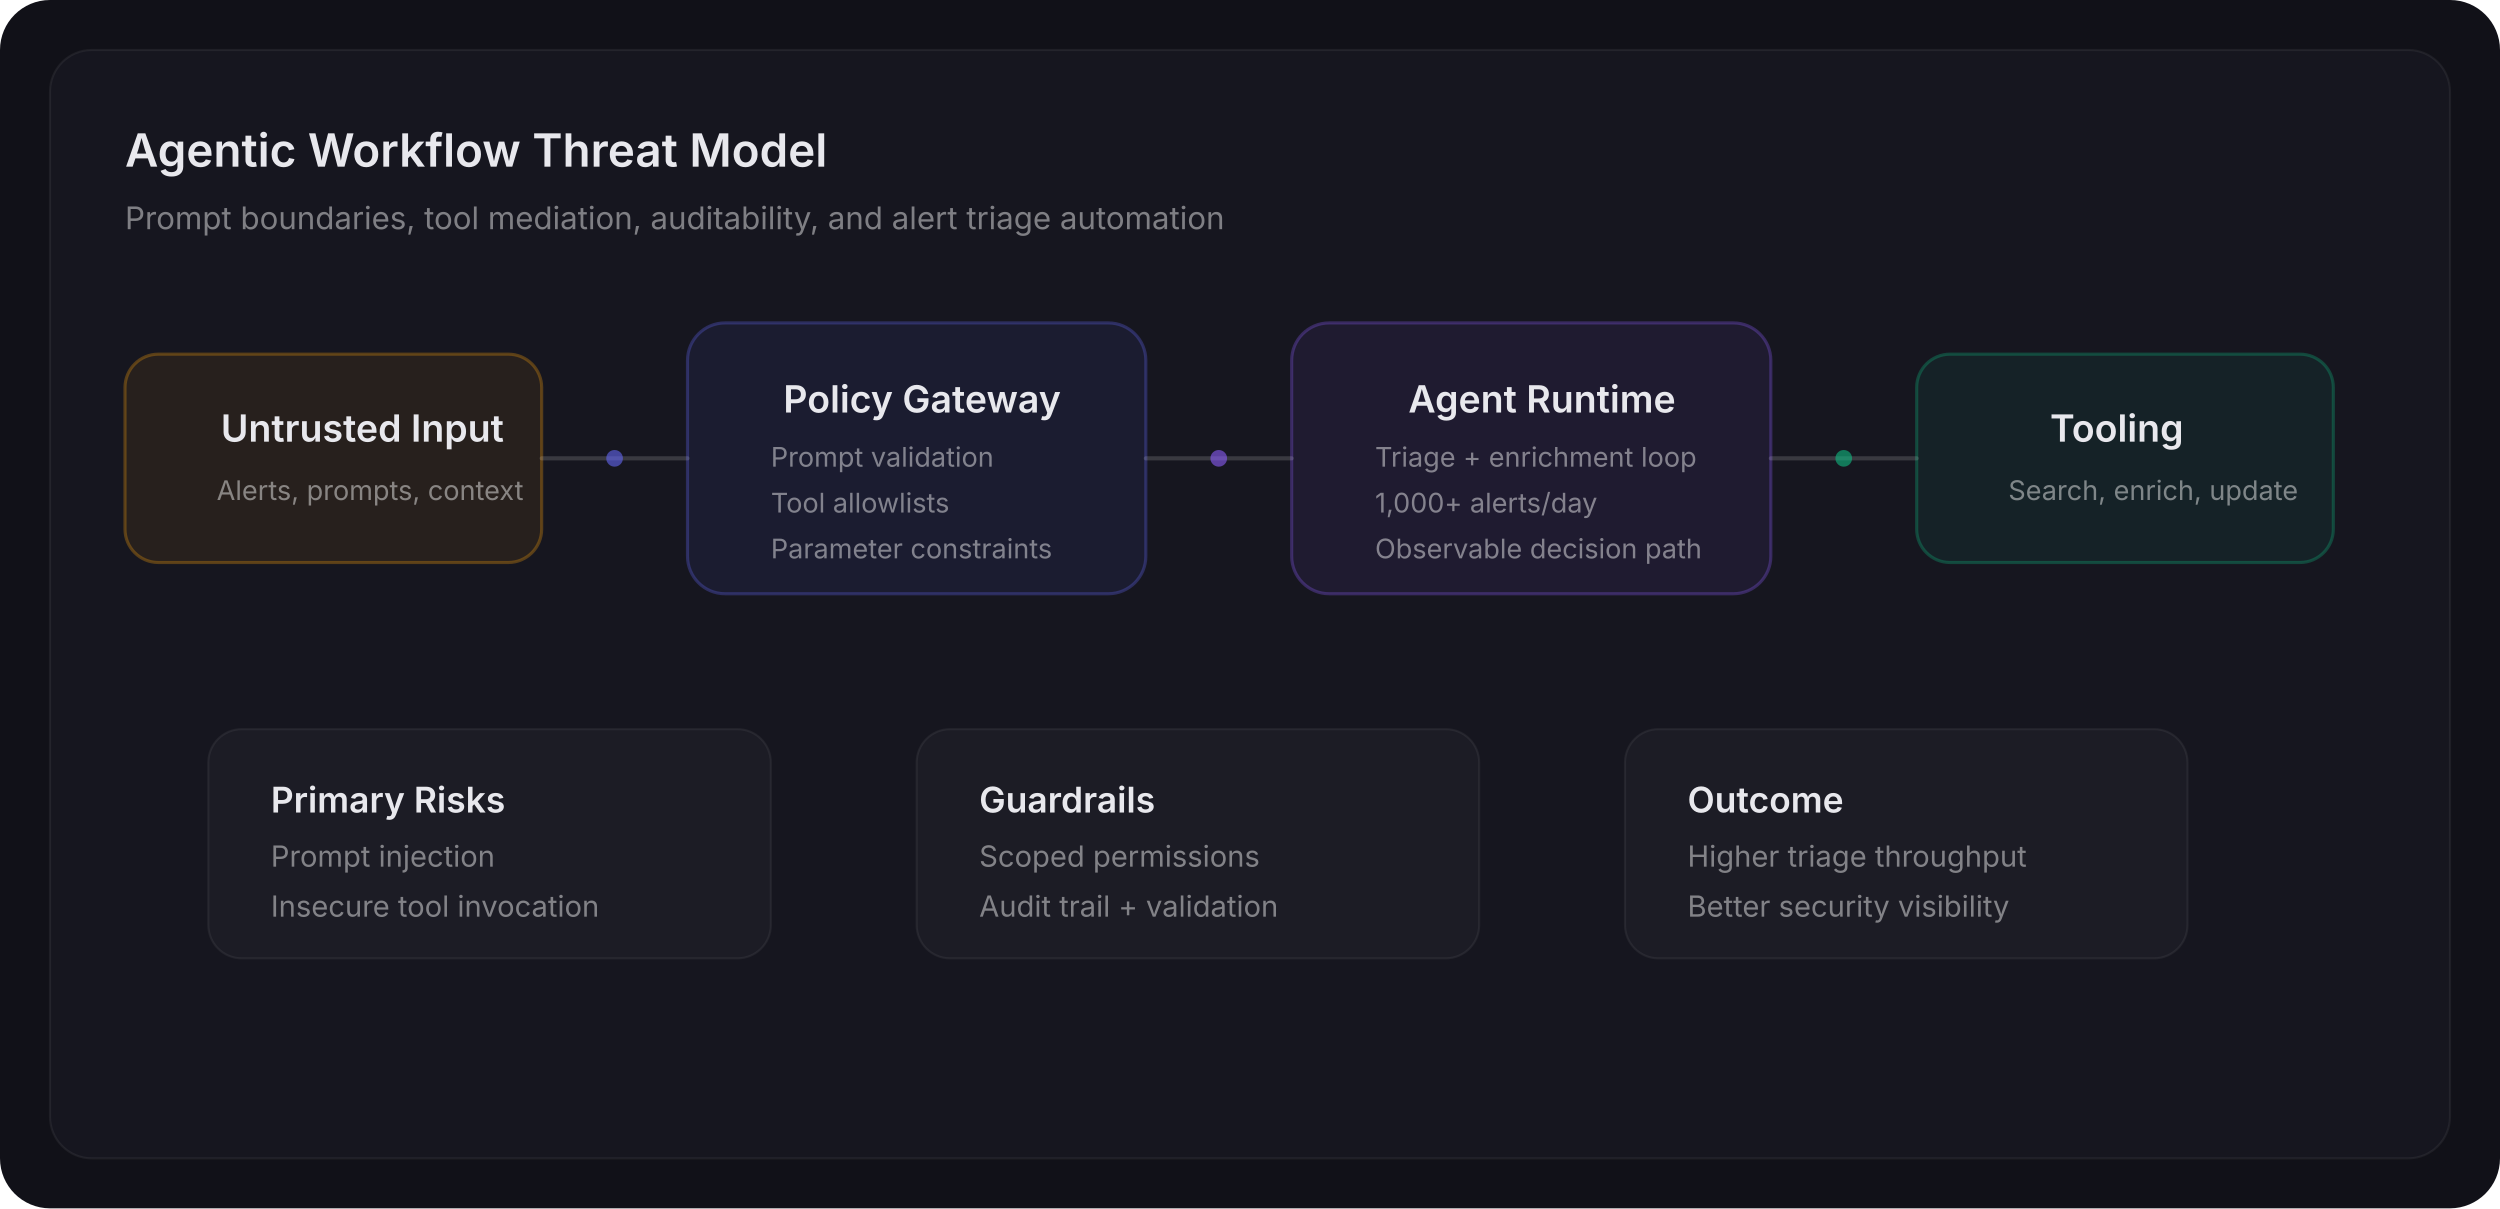
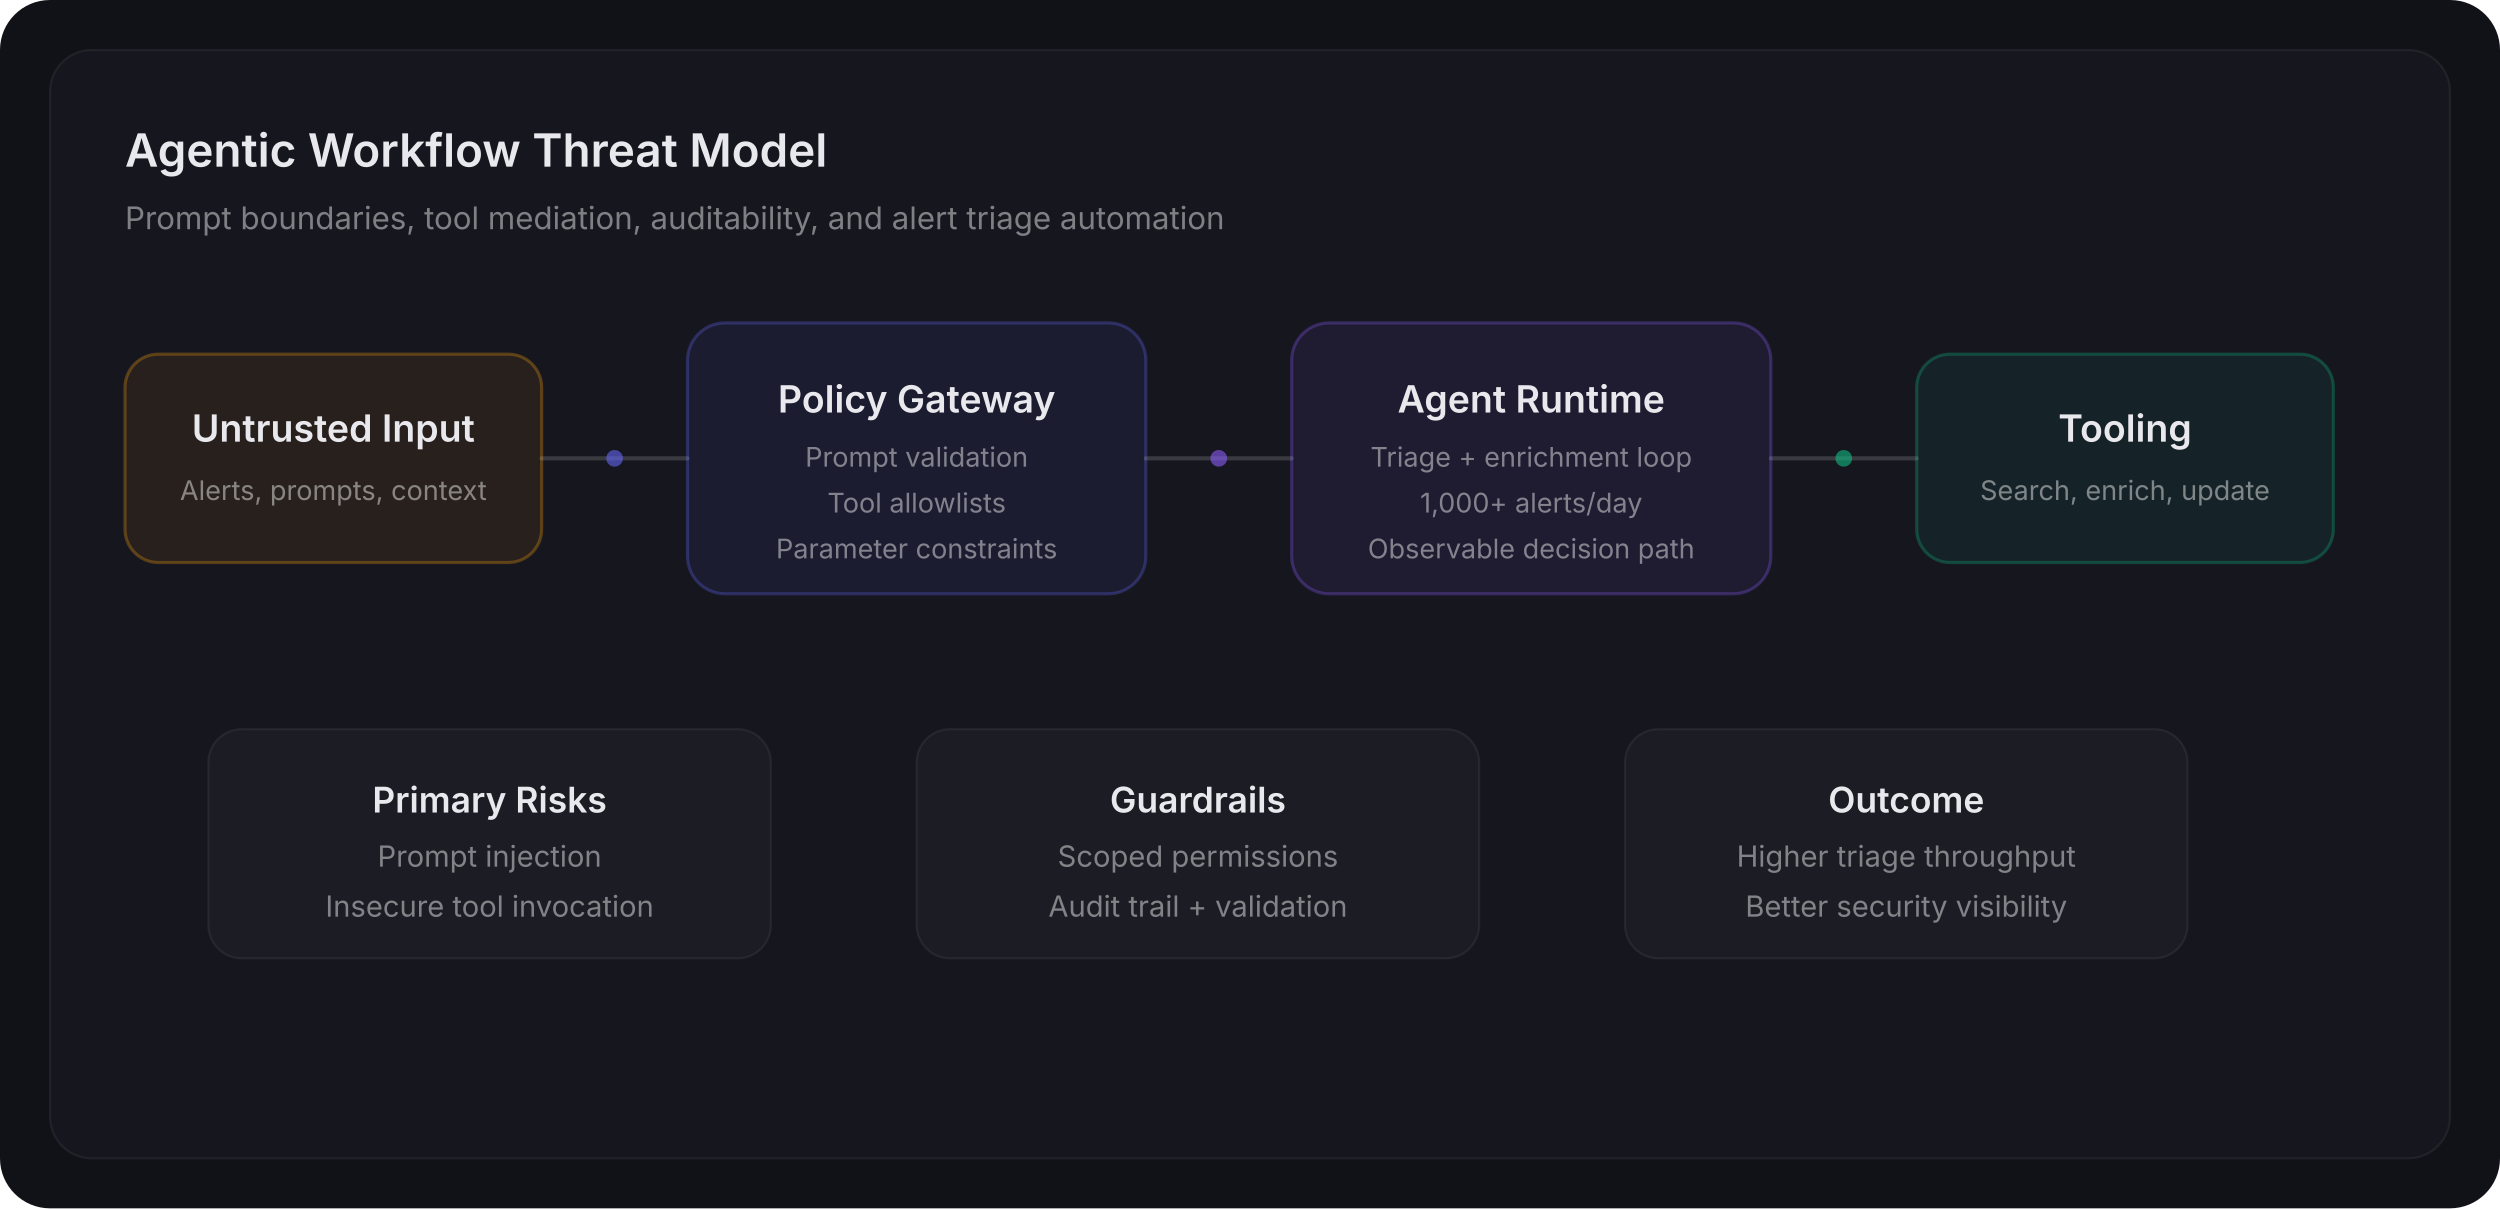
<svg xmlns="http://www.w3.org/2000/svg" viewBox="0 0 1200 580" fill="none">
  <rect width="1200" height="580" rx="24" fill="#111118" />
  <rect x="24" y="24" width="1152" height="532" rx="20" fill="#16161f" stroke="rgba(255,255,255,0.06)" />
  <text x="60" y="80" fill="#e8e8ed" font-family="Inter, system-ui, sans-serif" font-size="22" font-weight="600">Agentic Workflow Threat Model</text>
  <text x="60" y="110" fill="rgba(255,255,255,0.45)" font-family="Inter, system-ui, sans-serif" font-size="15">Prompt boundaries, tool mediation, auditability, and alert triage automation</text>
  <rect x="60" y="170" width="200" height="100" rx="16" fill="rgba(245,158,11,0.08)" stroke="rgba(245,158,11,0.3)" stroke-width="1.5" />
-   <text x="106" y="212" fill="#e8e8ed" font-family="Inter, system-ui, sans-serif" font-size="18" font-weight="600">Untrusted Input</text>
-   <text x="104" y="240" fill="rgba(255,255,255,0.45)" font-family="Inter, system-ui, sans-serif" font-size="13">Alerts, prompts, context</text>
+   <text x="160" y="212" text-anchor="middle" fill="#e8e8ed" font-family="Inter, system-ui, sans-serif" font-size="18" font-weight="600">Untrusted Input</text>
+   <text x="160" y="240" text-anchor="middle" fill="rgba(255,255,255,0.45)" font-family="Inter, system-ui, sans-serif" font-size="13">Alerts, prompts, context</text>
  <rect x="330" y="155" width="220" height="130" rx="18" fill="rgba(99,102,241,0.08)" stroke="rgba(99,102,241,0.3)" stroke-width="1.5" />
-   <text x="376" y="198" fill="#e8e8ed" font-family="Inter, system-ui, sans-serif" font-size="18" font-weight="600">Policy Gateway</text>
-   <text x="370" y="224" fill="rgba(255,255,255,0.45)" font-family="Inter, system-ui, sans-serif" font-size="13">Prompt validation</text>
-   <text x="370" y="246" fill="rgba(255,255,255,0.45)" font-family="Inter, system-ui, sans-serif" font-size="13">Tool allowlists</text>
-   <text x="370" y="268" fill="rgba(255,255,255,0.45)" font-family="Inter, system-ui, sans-serif" font-size="13">Parameter constraints</text>
+   <text x="440" y="198" text-anchor="middle" fill="#e8e8ed" font-family="Inter, system-ui, sans-serif" font-size="18" font-weight="600">Policy Gateway</text>
+   <text x="440" y="224" text-anchor="middle" fill="rgba(255,255,255,0.45)" font-family="Inter, system-ui, sans-serif" font-size="13">Prompt validation</text>
+   <text x="440" y="246" text-anchor="middle" fill="rgba(255,255,255,0.45)" font-family="Inter, system-ui, sans-serif" font-size="13">Tool allowlists</text>
+   <text x="440" y="268" text-anchor="middle" fill="rgba(255,255,255,0.45)" font-family="Inter, system-ui, sans-serif" font-size="13">Parameter constraints</text>
  <rect x="620" y="155" width="230" height="130" rx="18" fill="rgba(139,92,246,0.08)" stroke="rgba(139,92,246,0.3)" stroke-width="1.5" />
-   <text x="676" y="198" fill="#e8e8ed" font-family="Inter, system-ui, sans-serif" font-size="18" font-weight="600">Agent Runtime</text>
-   <text x="660" y="224" fill="rgba(255,255,255,0.45)" font-family="Inter, system-ui, sans-serif" font-size="13">Triage + enrichment loop</text>
-   <text x="660" y="246" fill="rgba(255,255,255,0.45)" font-family="Inter, system-ui, sans-serif" font-size="13">1,000+ alerts/day</text>
-   <text x="660" y="268" fill="rgba(255,255,255,0.45)" font-family="Inter, system-ui, sans-serif" font-size="13">Observable decision path</text>
+   <text x="735" y="198" text-anchor="middle" fill="#e8e8ed" font-family="Inter, system-ui, sans-serif" font-size="18" font-weight="600">Agent Runtime</text>
+   <text x="735" y="224" text-anchor="middle" fill="rgba(255,255,255,0.45)" font-family="Inter, system-ui, sans-serif" font-size="13">Triage + enrichment loop</text>
+   <text x="735" y="246" text-anchor="middle" fill="rgba(255,255,255,0.45)" font-family="Inter, system-ui, sans-serif" font-size="13">1,000+ alerts/day</text>
+   <text x="735" y="268" text-anchor="middle" fill="rgba(255,255,255,0.45)" font-family="Inter, system-ui, sans-serif" font-size="13">Observable decision path</text>
  <rect x="920" y="170" width="200" height="100" rx="16" fill="rgba(16,185,129,0.08)" stroke="rgba(16,185,129,0.3)" stroke-width="1.5" />
-   <text x="984" y="212" fill="#e8e8ed" font-family="Inter, system-ui, sans-serif" font-size="18" font-weight="600">Tooling</text>
-   <text x="964" y="240" fill="rgba(255,255,255,0.45)" font-family="Inter, system-ui, sans-serif" font-size="13">Search, enrich, update</text>
+   <text x="1020" y="212" text-anchor="middle" fill="#e8e8ed" font-family="Inter, system-ui, sans-serif" font-size="18" font-weight="600">Tooling</text>
+   <text x="1020" y="240" text-anchor="middle" fill="rgba(255,255,255,0.45)" font-family="Inter, system-ui, sans-serif" font-size="13">Search, enrich, update</text>
  <path d="M260 220H330" stroke="rgba(255,255,255,0.15)" stroke-width="2" stroke-linecap="round" />
  <path d="M550 220H620" stroke="rgba(255,255,255,0.15)" stroke-width="2" stroke-linecap="round" />
  <path d="M850 220H920" stroke="rgba(255,255,255,0.15)" stroke-width="2" stroke-linecap="round" />
  <circle cx="295" cy="220" r="4" fill="rgba(99,102,241,0.6)" />
  <circle cx="585" cy="220" r="4" fill="rgba(139,92,246,0.6)" />
  <circle cx="885" cy="220" r="4" fill="rgba(16,185,129,0.6)" />
  <rect x="100" y="350" width="270" height="110" rx="16" fill="rgba(255,255,255,0.03)" stroke="rgba(255,255,255,0.06)" />
-   <text x="130" y="390" fill="#e8e8ed" font-family="Inter, system-ui, sans-serif" font-size="17" font-weight="600">Primary Risks</text>
-   <text x="130" y="416" fill="rgba(255,255,255,0.45)" font-family="Inter, system-ui, sans-serif" font-size="14">Prompt injection</text>
-   <text x="130" y="440" fill="rgba(255,255,255,0.45)" font-family="Inter, system-ui, sans-serif" font-size="14">Insecure tool invocation</text>
+   <text x="235" y="390" text-anchor="middle" fill="#e8e8ed" font-family="Inter, system-ui, sans-serif" font-size="17" font-weight="600">Primary Risks</text>
+   <text x="235" y="416" text-anchor="middle" fill="rgba(255,255,255,0.45)" font-family="Inter, system-ui, sans-serif" font-size="14">Prompt injection</text>
+   <text x="235" y="440" text-anchor="middle" fill="rgba(255,255,255,0.45)" font-family="Inter, system-ui, sans-serif" font-size="14">Insecure tool invocation</text>
  <rect x="440" y="350" width="270" height="110" rx="16" fill="rgba(255,255,255,0.03)" stroke="rgba(255,255,255,0.06)" />
-   <text x="470" y="390" fill="#e8e8ed" font-family="Inter, system-ui, sans-serif" font-size="17" font-weight="600">Guardrails</text>
-   <text x="470" y="416" fill="rgba(255,255,255,0.45)" font-family="Inter, system-ui, sans-serif" font-size="14">Scoped permissions</text>
-   <text x="470" y="440" fill="rgba(255,255,255,0.45)" font-family="Inter, system-ui, sans-serif" font-size="14">Audit trail + validation</text>
+   <text x="575" y="390" text-anchor="middle" fill="#e8e8ed" font-family="Inter, system-ui, sans-serif" font-size="17" font-weight="600">Guardrails</text>
+   <text x="575" y="416" text-anchor="middle" fill="rgba(255,255,255,0.45)" font-family="Inter, system-ui, sans-serif" font-size="14">Scoped permissions</text>
+   <text x="575" y="440" text-anchor="middle" fill="rgba(255,255,255,0.45)" font-family="Inter, system-ui, sans-serif" font-size="14">Audit trail + validation</text>
  <rect x="780" y="350" width="270" height="110" rx="16" fill="rgba(255,255,255,0.03)" stroke="rgba(255,255,255,0.06)" />
-   <text x="810" y="390" fill="#e8e8ed" font-family="Inter, system-ui, sans-serif" font-size="17" font-weight="600">Outcome</text>
-   <text x="810" y="416" fill="rgba(255,255,255,0.45)" font-family="Inter, system-ui, sans-serif" font-size="14">Higher triage throughput</text>
-   <text x="810" y="440" fill="rgba(255,255,255,0.45)" font-family="Inter, system-ui, sans-serif" font-size="14">Better security visibility</text>
+   <text x="915" y="390" text-anchor="middle" fill="#e8e8ed" font-family="Inter, system-ui, sans-serif" font-size="17" font-weight="600">Outcome</text>
+   <text x="915" y="416" text-anchor="middle" fill="rgba(255,255,255,0.45)" font-family="Inter, system-ui, sans-serif" font-size="14">Higher triage throughput</text>
+   <text x="915" y="440" text-anchor="middle" fill="rgba(255,255,255,0.45)" font-family="Inter, system-ui, sans-serif" font-size="14">Better security visibility</text>
</svg>
